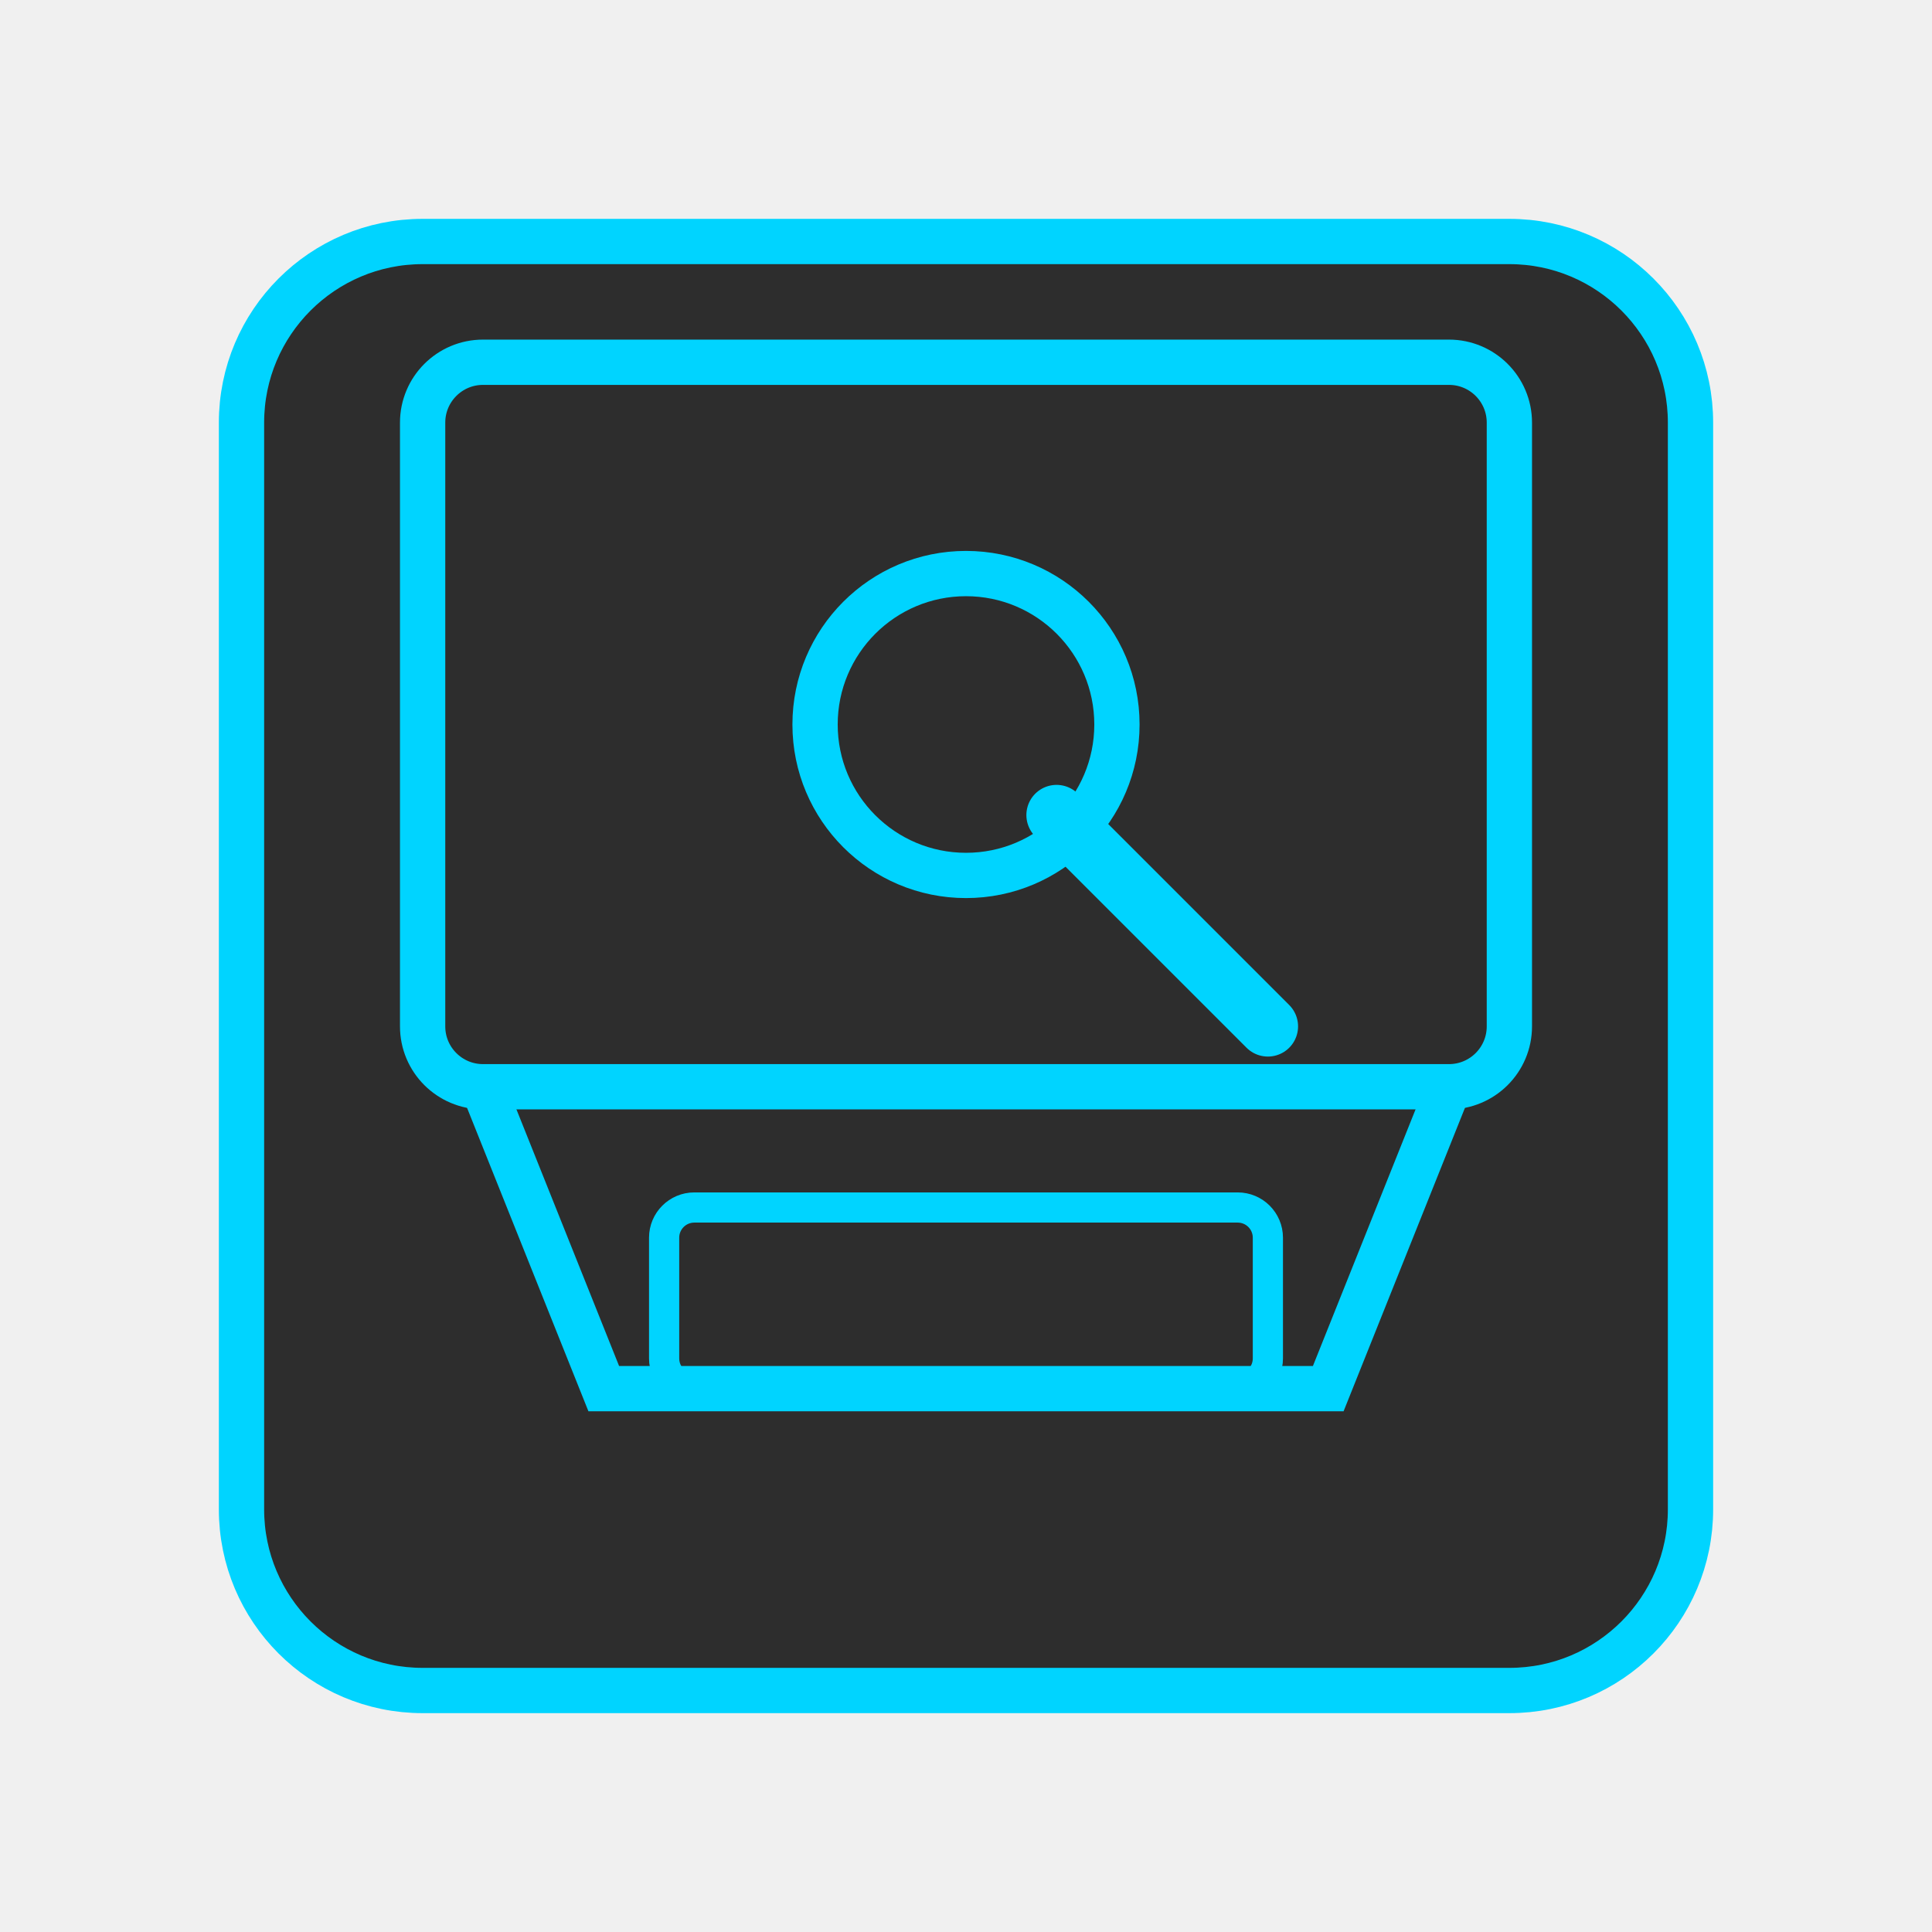
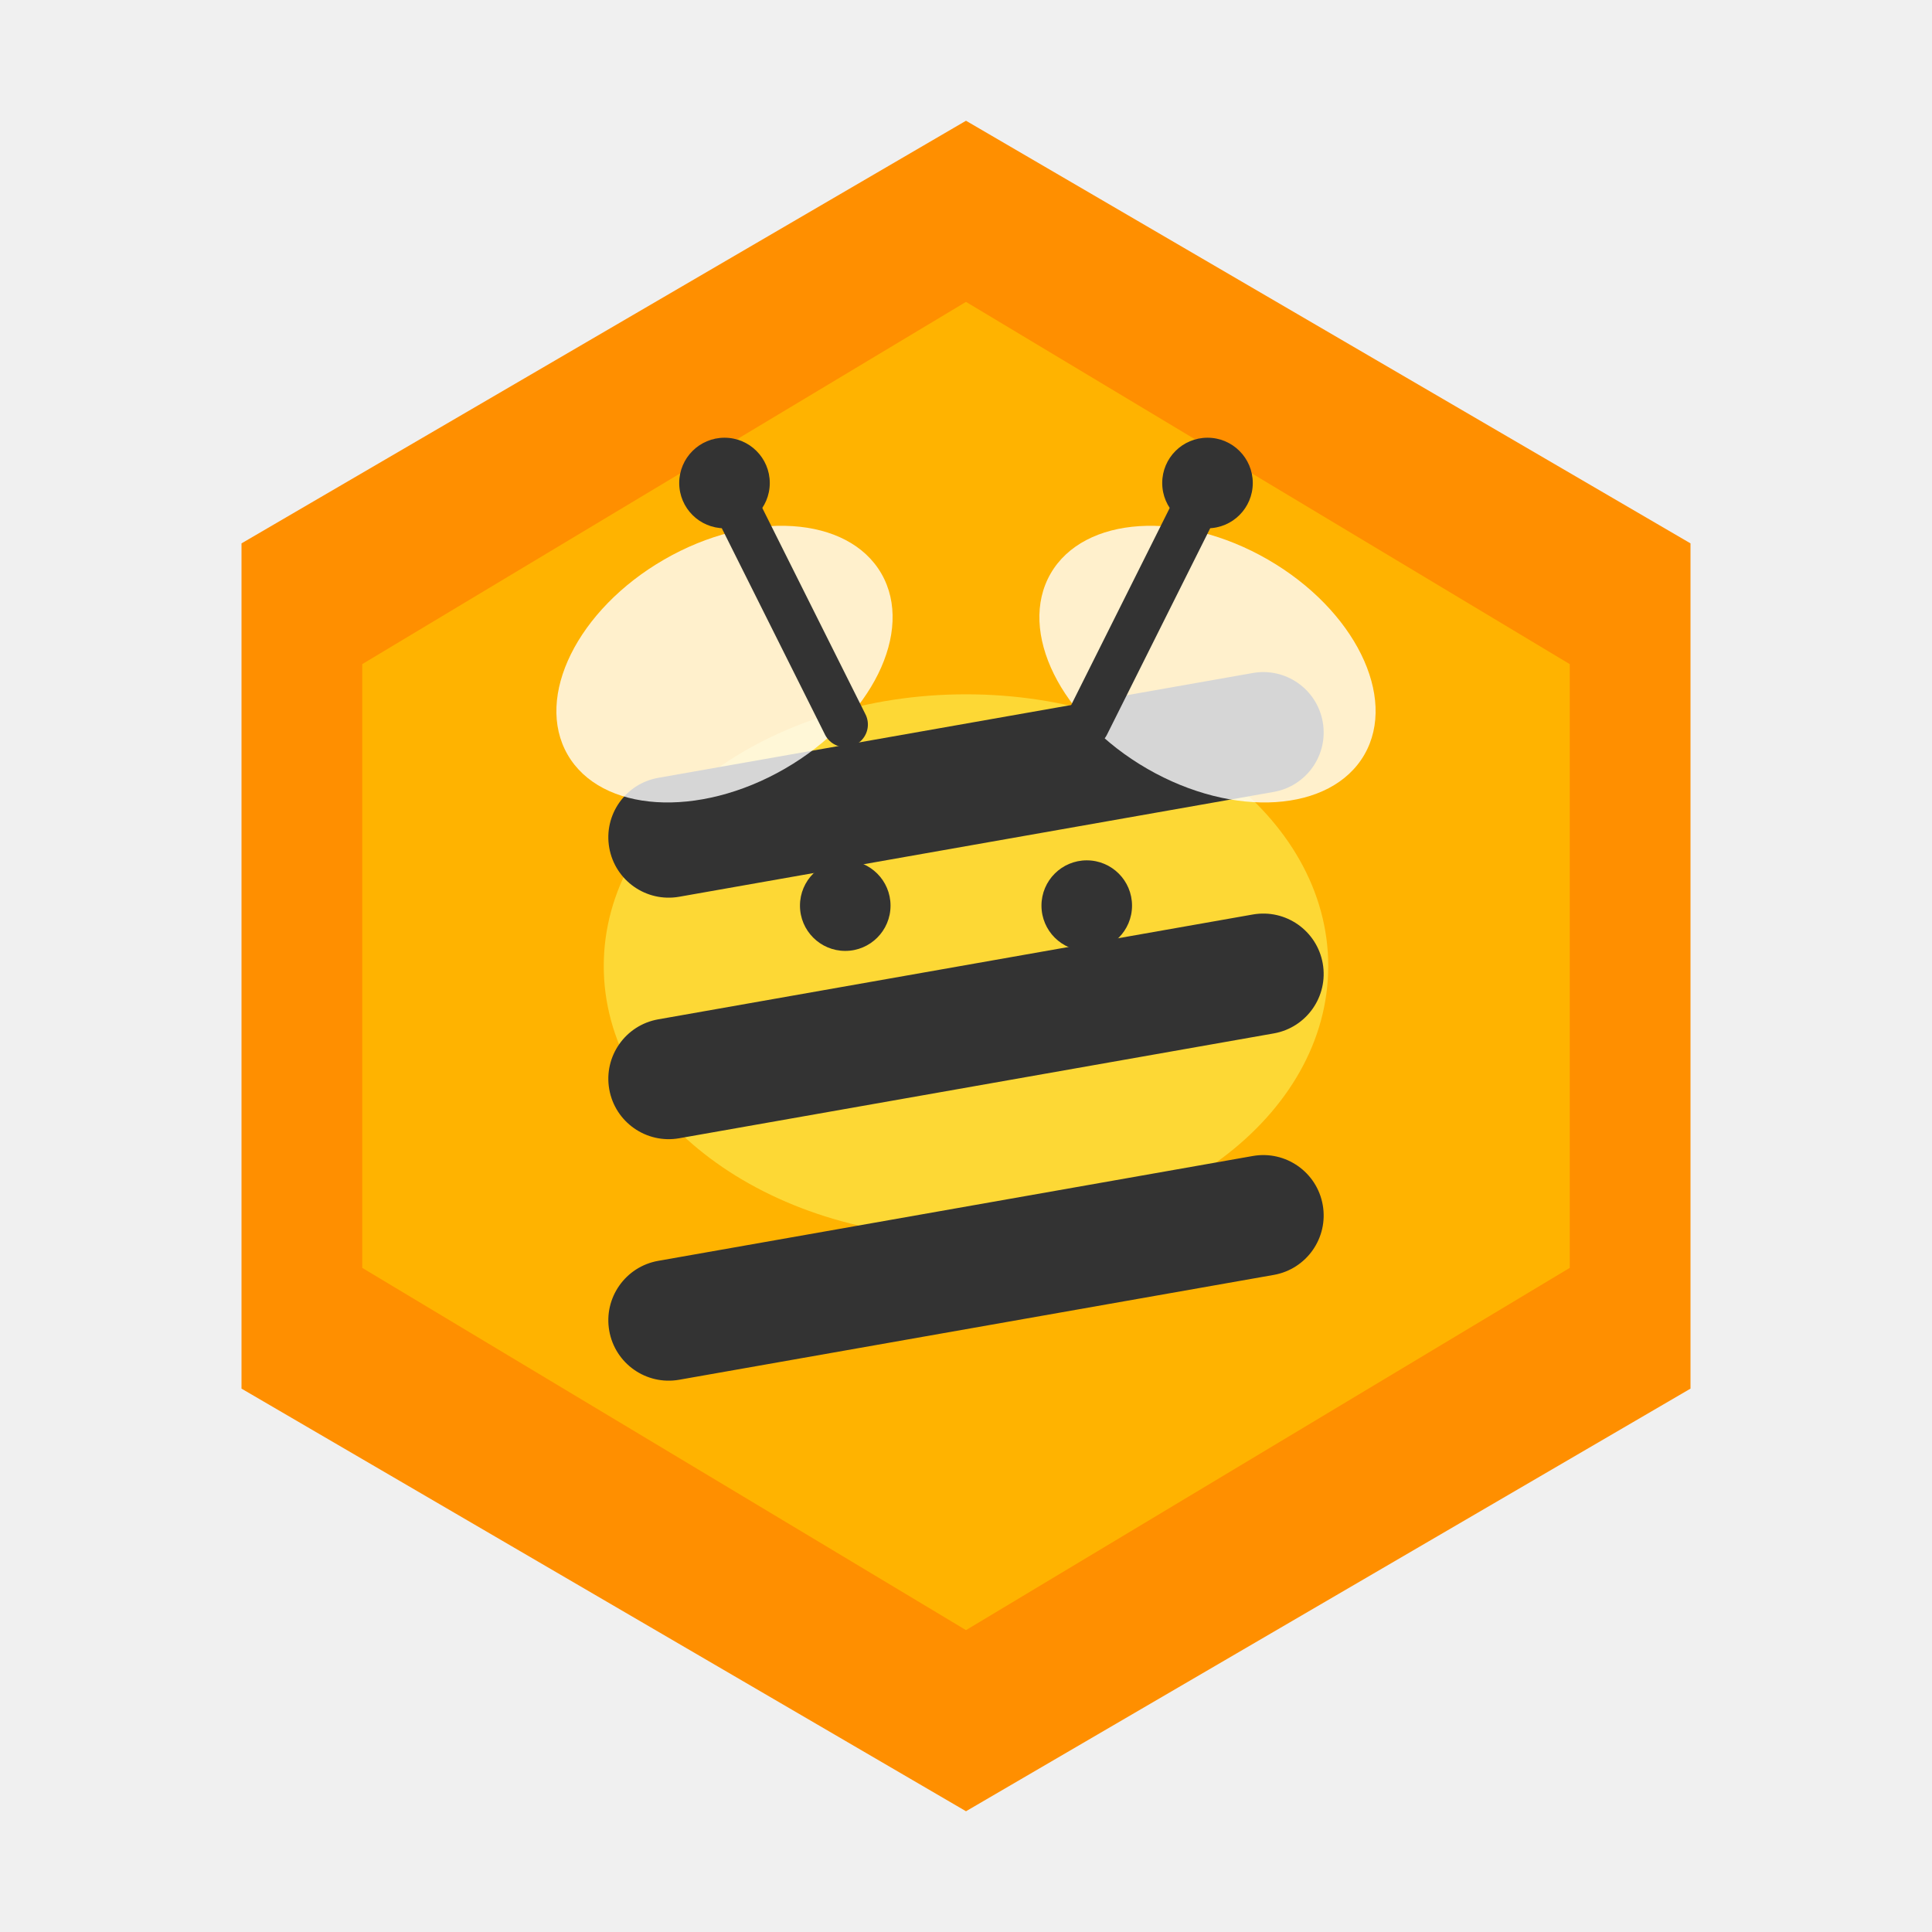
<svg xmlns="http://www.w3.org/2000/svg" viewBox="0 0 64 64" width="64" height="64">
-   <rect x="8" y="8" width="48" height="48" rx="6" fill="#2d2d2d" stroke="#00d4ff" stroke-width="1.5" />
-   <rect x="14" y="12" width="36" height="24" rx="2" fill="none" stroke="#00d4ff" stroke-width="1.5" />
-   <circle cx="32" cy="24" r="5" fill="none" stroke="#00d4ff" stroke-width="1.5" />
-   <line x1="35" y1="27" x2="42" y2="34" stroke="#00d4ff" stroke-width="2" stroke-linecap="round" />
-   <path d="M16 36 L20 46 L44 46 L48 36" fill="none" stroke="#00d4ff" stroke-width="1.5" />
-   <rect x="22" y="40" width="20" height="6" rx="1" fill="none" stroke="#00d4ff" stroke-width="1" />
+   <polygon points="32,4 56,18 56,46 32,60 8,46 8,18" fill="#FF8F00" />
+   <polygon points="32,10 52,22 52,42 32,54 12,42 12,22" fill="#FFB300" />
+   <ellipse cx="32" cy="32" rx="12" ry="9" fill="#FDD835" />
+   <rect x="20" y="24" width="24" height="4" rx="2" fill="#333" transform="rotate(-10,32,26)" />
+   <rect x="20" y="32" width="24" height="4" rx="2" fill="#333" transform="rotate(-10,32,34)" />
+   <rect x="20" y="40" width="24" height="4" rx="2" fill="#333" transform="rotate(-10,32,42)" />
+   <ellipse cx="24" cy="22" rx="6" ry="4" fill="white" opacity="0.8" transform="rotate(-30,24,22)" />
+   <ellipse cx="40" cy="22" rx="6" ry="4" fill="white" opacity="0.8" transform="rotate(30,40,22)" />
+   <circle cx="28" cy="30" r="1.5" fill="#333" />
+   <circle cx="36" cy="30" r="1.5" fill="#333" />
+   <line x1="28" y1="24" x2="24" y2="16" stroke="#333" stroke-width="1.5" stroke-linecap="round" />
+   <line x1="36" y1="24" x2="40" y2="16" stroke="#333" stroke-width="1.5" stroke-linecap="round" />
+   <circle cx="24" cy="16" r="1.5" fill="#333" />
+   <circle cx="40" cy="16" r="1.5" fill="#333" />
</svg>
